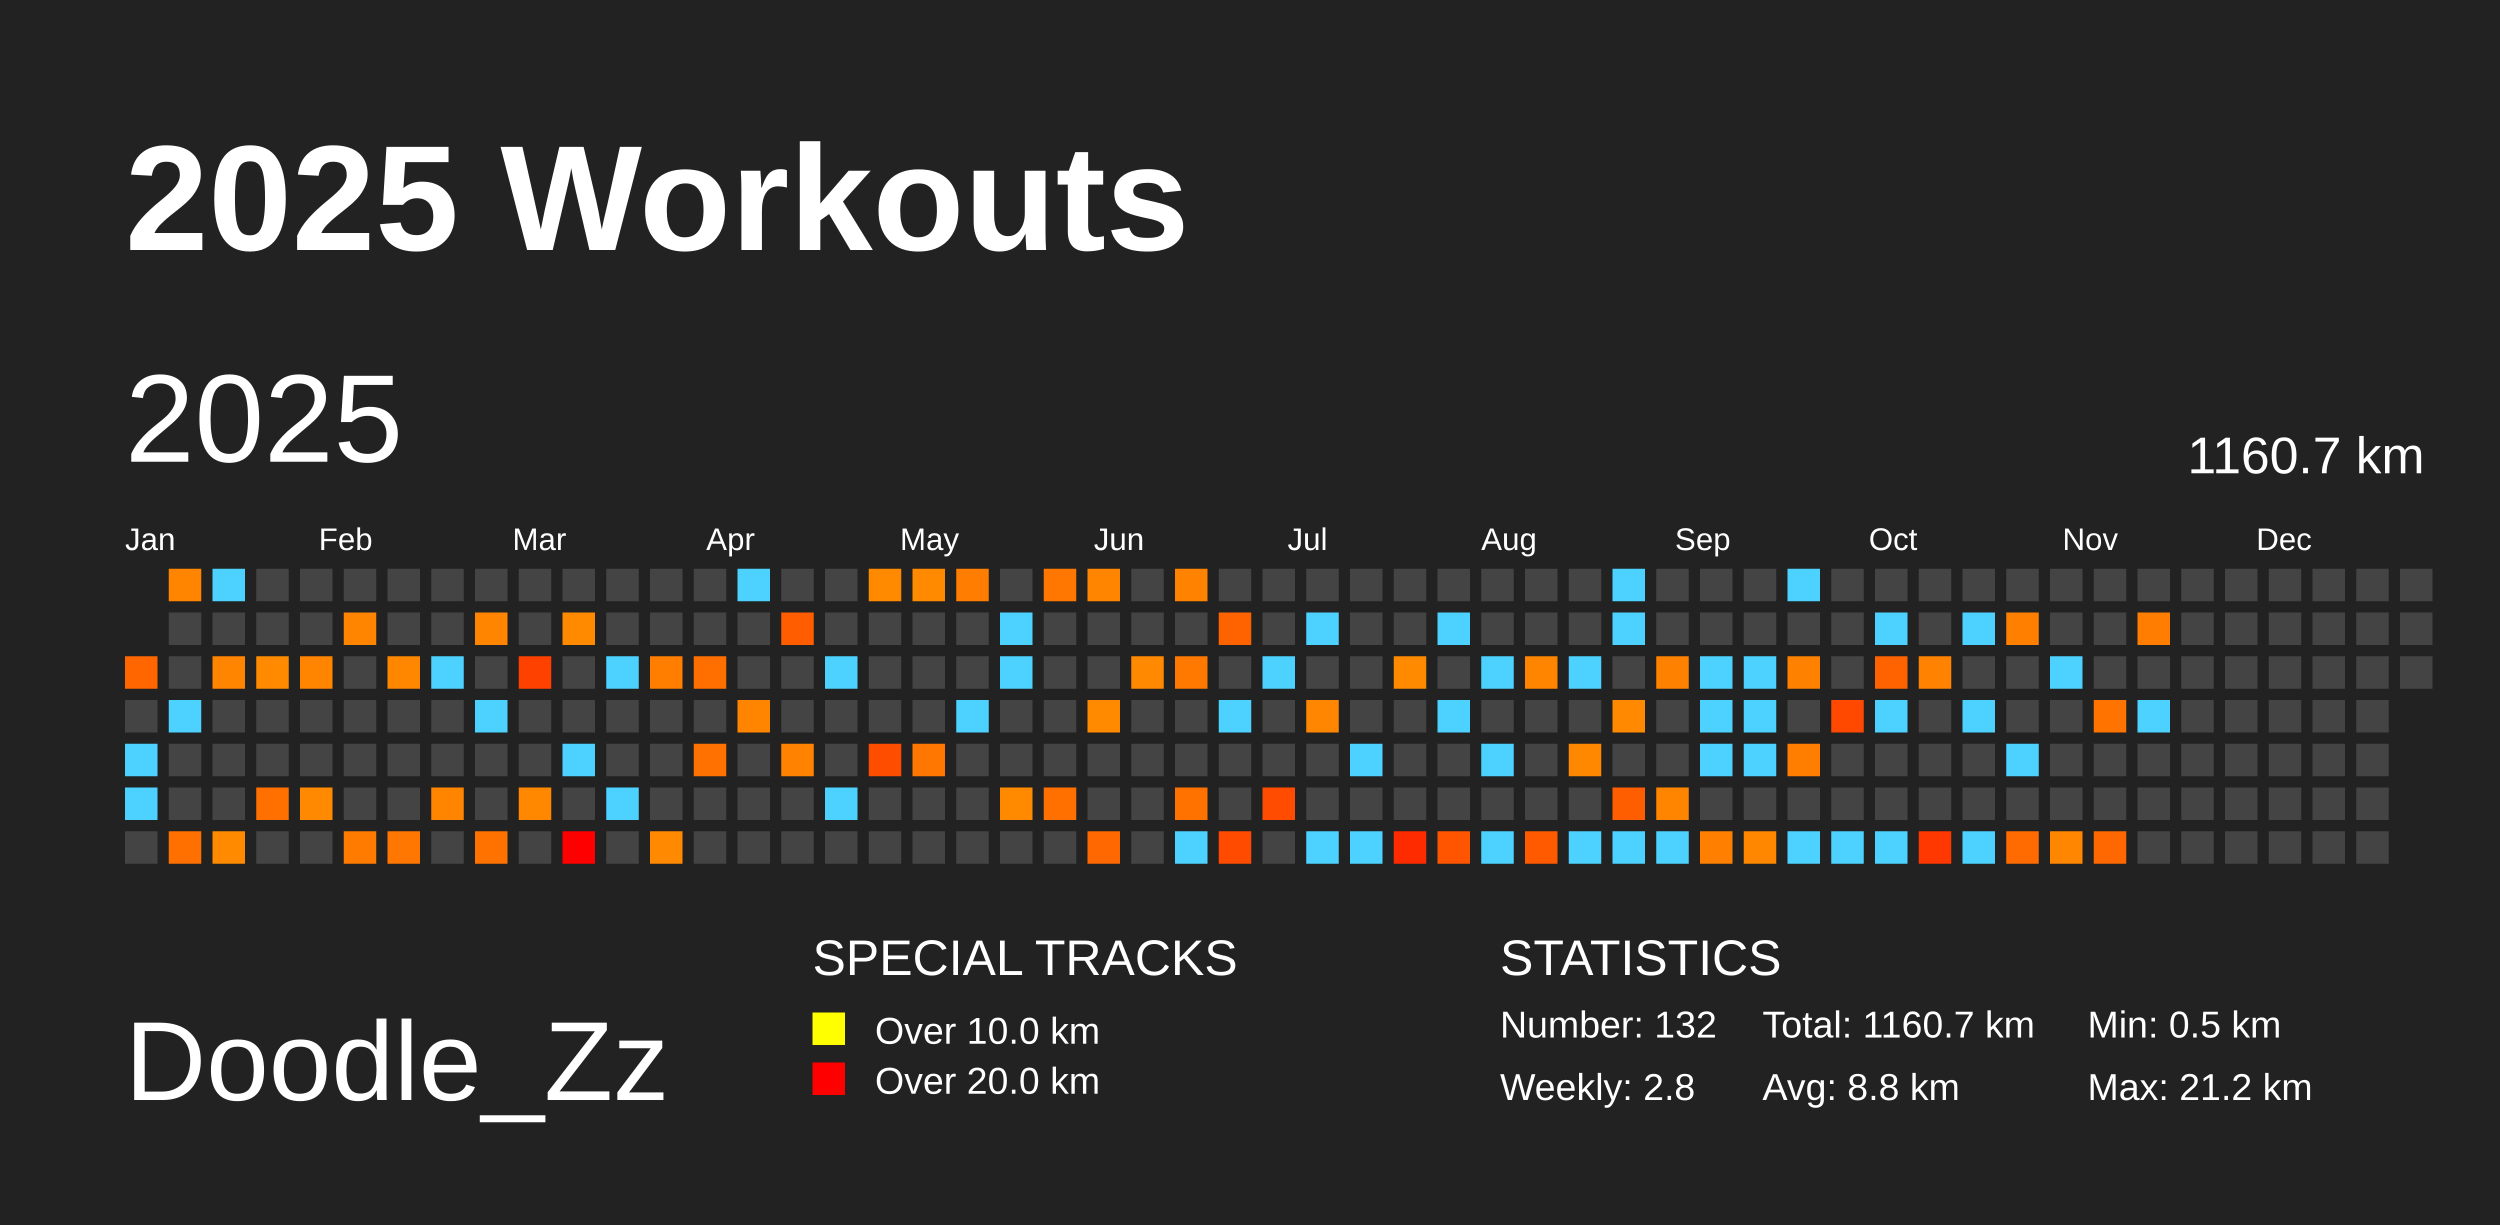
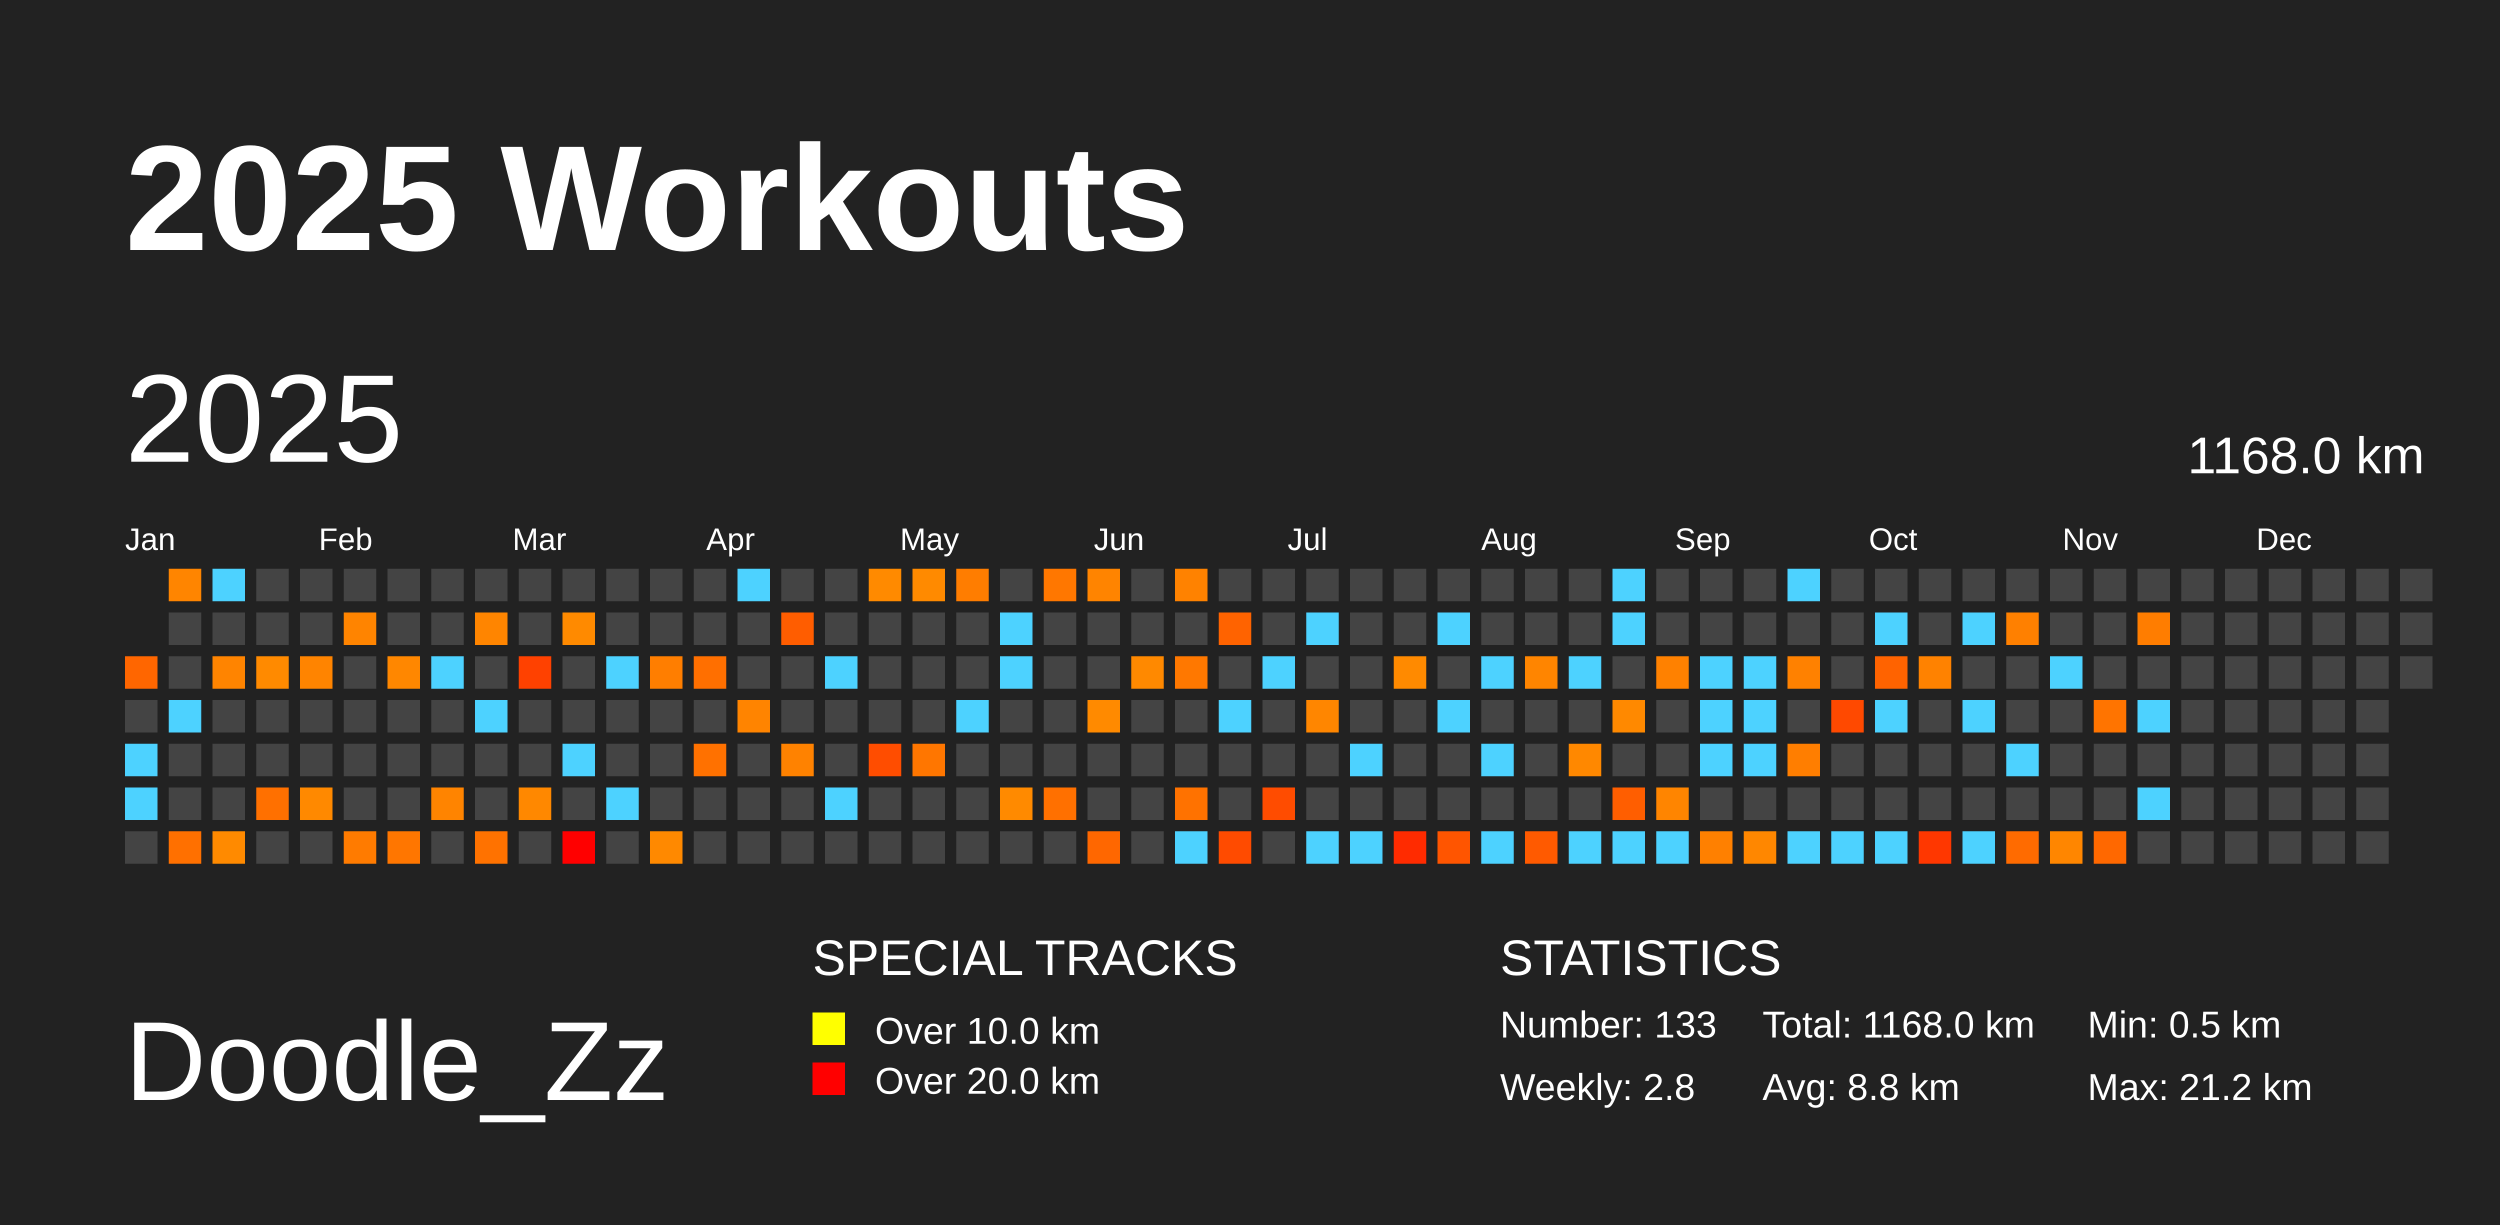
<svg xmlns="http://www.w3.org/2000/svg" baseProfile="full" height="98mm" version="1.1" viewBox="0,0,200,98" width="200mm">
  <defs />
  <rect fill="#222222" height="98" width="200" x="0" y="0" />
  <text fill="#FFFFFF" style="font-size:12px; font-family:Arial; font-weight:bold;" x="10" y="20">2025 Workouts</text>
  <text fill="#FFFFFF" style="font-size:9px; font-family:Arial" x="10" y="88">Doodle_Zz</text>
  <text fill="#FFFFFF" style="font-size:4px; font-family:Arial" x="65" y="78">SPECIAL TRACKS</text>
  <rect fill="yellow" height="2.6" width="2.6" x="65" y="81" />
  <text fill="#FFFFFF" style="font-size:3px; font-family:Arial" x="70" y="83.5">Over 10.0 km</text>
  <rect fill="red" height="2.6" width="2.6" x="65" y="85" />
  <text fill="#FFFFFF" style="font-size:3px; font-family:Arial" x="70" y="87.5">Over 20.0 km</text>
  <text fill="#FFFFFF" style="font-size:4px; font-family:Arial" x="120" y="78">STATISTICS</text>
-   <text fill="#FFFFFF" style="font-size:3px; font-family:Arial" x="120" y="83">Number: 132</text>
+   <text fill="#FFFFFF" style="font-size:3px; font-family:Arial" x="120" y="83">Number: 133</text>
  <text fill="#FFFFFF" style="font-size:3px; font-family:Arial" x="120" y="88">Weekly: 2.8</text>
-   <text fill="#FFFFFF" style="font-size:3px; font-family:Arial" x="141" y="83">Total: 1160.7 km</text>
+   <text fill="#FFFFFF" style="font-size:3px; font-family:Arial" x="141" y="83">Total: 1168.0 km</text>
  <text fill="#FFFFFF" style="font-size:3px; font-family:Arial" x="141" y="88">Avg: 8.8 km</text>
  <text fill="#FFFFFF" style="font-size:3px; font-family:Arial" x="167" y="83">Min: 0.5 km</text>
  <text fill="#FFFFFF" style="font-size:3px; font-family:Arial" x="167" y="88">Max: 21.2 km</text>
  <text dominant-baseline="hanging" fill="#FFFFFF" style="font-size:10.0px; font-family:Arial;" x="10" y="30">2025</text>
-   <text dominant-baseline="hanging" fill="#FFFFFF" style="font-size:4.125px; font-family:Arial;" x="175" y="35">1160.7 km</text>
+   <text dominant-baseline="hanging" fill="#FFFFFF" style="font-size:4.125px; font-family:Arial;" x="175" y="35">1168.0 km</text>
  <text fill="#FFFFFF" style="font-size:2.5px; font-family:Arial" x="10.0" y="44">Jan</text>
  <text fill="#FFFFFF" style="font-size:2.5px; font-family:Arial" x="25.5" y="44">Feb</text>
  <text fill="#FFFFFF" style="font-size:2.5px; font-family:Arial" x="41.0" y="44">Mar</text>
  <text fill="#FFFFFF" style="font-size:2.5px; font-family:Arial" x="56.5" y="44">Apr</text>
  <text fill="#FFFFFF" style="font-size:2.5px; font-family:Arial" x="72.0" y="44">May</text>
  <text fill="#FFFFFF" style="font-size:2.5px; font-family:Arial" x="87.5" y="44">Jun</text>
  <text fill="#FFFFFF" style="font-size:2.5px; font-family:Arial" x="103.0" y="44">Jul</text>
  <text fill="#FFFFFF" style="font-size:2.5px; font-family:Arial" x="118.5" y="44">Aug</text>
  <text fill="#FFFFFF" style="font-size:2.5px; font-family:Arial" x="134.0" y="44">Sep</text>
  <text fill="#FFFFFF" style="font-size:2.5px; font-family:Arial" x="149.5" y="44">Oct</text>
  <text fill="#FFFFFF" style="font-size:2.5px; font-family:Arial" x="165.0" y="44">Nov</text>
  <text fill="#FFFFFF" style="font-size:2.5px; font-family:Arial" x="180.5" y="44">Dec</text>
  <rect fill="#ff6600" height="2.6" width="2.6" x="10.0" y="52.5" />
  <rect fill="#444444" height="2.6" width="2.6" x="10.0" y="56.0" />
  <rect fill="#4dd2ff" height="2.6" width="2.6" x="10.0" y="59.5" />
  <rect fill="#4dd2ff" height="2.6" width="2.6" x="10.0" y="63.0" />
  <rect fill="#444444" height="2.6" width="2.6" x="10.0" y="66.5" />
  <rect fill="#ff8500" height="2.6" width="2.6" x="13.5" y="45.5" />
  <rect fill="#444444" height="2.6" width="2.6" x="13.5" y="49.0" />
  <rect fill="#444444" height="2.6" width="2.6" x="13.5" y="52.5" />
  <rect fill="#4dd2ff" height="2.6" width="2.6" x="13.5" y="56.0" />
  <rect fill="#444444" height="2.6" width="2.6" x="13.5" y="59.5" />
  <rect fill="#444444" height="2.6" width="2.6" x="13.5" y="63.0" />
  <rect fill="#ff7000" height="2.6" width="2.6" x="13.5" y="66.5" />
  <rect fill="#4dd2ff" height="2.6" width="2.6" x="17.0" y="45.5" />
  <rect fill="#444444" height="2.6" width="2.6" x="17.0" y="49.0" />
  <rect fill="#ff8400" height="2.6" width="2.6" x="17.0" y="52.5" />
  <rect fill="#444444" height="2.6" width="2.6" x="17.0" y="56.0" />
  <rect fill="#444444" height="2.6" width="2.6" x="17.0" y="59.5" />
  <rect fill="#444444" height="2.6" width="2.6" x="17.0" y="63.0" />
  <rect fill="#ff8a00" height="2.6" width="2.6" x="17.0" y="66.5" />
  <rect fill="#444444" height="2.6" width="2.6" x="20.5" y="45.5" />
  <rect fill="#444444" height="2.6" width="2.6" x="20.5" y="49.0" />
  <rect fill="#ff8a00" height="2.6" width="2.6" x="20.5" y="52.5" />
  <rect fill="#444444" height="2.6" width="2.6" x="20.5" y="56.0" />
  <rect fill="#444444" height="2.6" width="2.6" x="20.5" y="59.5" />
  <rect fill="#ff7000" height="2.6" width="2.6" x="20.5" y="63.0" />
  <rect fill="#444444" height="2.6" width="2.6" x="20.5" y="66.5" />
  <rect fill="#444444" height="2.6" width="2.6" x="24.0" y="45.5" />
  <rect fill="#444444" height="2.6" width="2.6" x="24.0" y="49.0" />
  <rect fill="#ff8400" height="2.6" width="2.6" x="24.0" y="52.5" />
  <rect fill="#444444" height="2.6" width="2.6" x="24.0" y="56.0" />
  <rect fill="#444444" height="2.6" width="2.6" x="24.0" y="59.5" />
  <rect fill="#ff8900" height="2.6" width="2.6" x="24.0" y="63.0" />
  <rect fill="#444444" height="2.6" width="2.6" x="24.0" y="66.5" />
  <rect fill="#444444" height="2.6" width="2.6" x="27.5" y="45.5" />
  <rect fill="#ff8400" height="2.6" width="2.6" x="27.5" y="49.0" />
  <rect fill="#444444" height="2.6" width="2.6" x="27.5" y="52.5" />
  <rect fill="#444444" height="2.6" width="2.6" x="27.5" y="56.0" />
  <rect fill="#444444" height="2.6" width="2.6" x="27.5" y="59.5" />
  <rect fill="#444444" height="2.6" width="2.6" x="27.5" y="63.0" />
  <rect fill="#ff7b00" height="2.6" width="2.6" x="27.5" y="66.5" />
  <rect fill="#444444" height="2.6" width="2.6" x="31.0" y="45.5" />
  <rect fill="#444444" height="2.6" width="2.6" x="31.0" y="49.0" />
  <rect fill="#ff8700" height="2.6" width="2.6" x="31.0" y="52.5" />
  <rect fill="#444444" height="2.6" width="2.6" x="31.0" y="56.0" />
  <rect fill="#444444" height="2.6" width="2.6" x="31.0" y="59.5" />
  <rect fill="#444444" height="2.6" width="2.6" x="31.0" y="63.0" />
  <rect fill="#ff7600" height="2.6" width="2.6" x="31.0" y="66.5" />
  <rect fill="#444444" height="2.6" width="2.6" x="34.5" y="45.5" />
  <rect fill="#444444" height="2.6" width="2.6" x="34.5" y="49.0" />
  <rect fill="#4dd2ff" height="2.6" width="2.6" x="34.5" y="52.5" />
  <rect fill="#444444" height="2.6" width="2.6" x="34.5" y="56.0" />
  <rect fill="#444444" height="2.6" width="2.6" x="34.5" y="59.5" />
  <rect fill="#ff8400" height="2.6" width="2.6" x="34.5" y="63.0" />
  <rect fill="#444444" height="2.6" width="2.6" x="34.5" y="66.5" />
  <rect fill="#444444" height="2.6" width="2.6" x="38.0" y="45.5" />
  <rect fill="#ff8500" height="2.6" width="2.6" x="38.0" y="49.0" />
  <rect fill="#444444" height="2.6" width="2.6" x="38.0" y="52.5" />
  <rect fill="#4dd2ff" height="2.6" width="2.6" x="38.0" y="56.0" />
  <rect fill="#444444" height="2.6" width="2.6" x="38.0" y="59.5" />
  <rect fill="#444444" height="2.6" width="2.6" x="38.0" y="63.0" />
  <rect fill="#ff7200" height="2.6" width="2.6" x="38.0" y="66.5" />
  <rect fill="#444444" height="2.6" width="2.6" x="41.5" y="45.5" />
  <rect fill="#444444" height="2.6" width="2.6" x="41.5" y="49.0" />
  <rect fill="#ff4100" height="2.6" width="2.6" x="41.5" y="52.5" />
  <rect fill="#444444" height="2.6" width="2.6" x="41.5" y="56.0" />
  <rect fill="#444444" height="2.6" width="2.6" x="41.5" y="59.5" />
  <rect fill="#ff8800" height="2.6" width="2.6" x="41.5" y="63.0" />
  <rect fill="#444444" height="2.6" width="2.6" x="41.5" y="66.5" />
  <rect fill="#444444" height="2.6" width="2.6" x="45.0" y="45.5" />
  <rect fill="#ff8a00" height="2.6" width="2.6" x="45.0" y="49.0" />
  <rect fill="#444444" height="2.6" width="2.6" x="45.0" y="52.5" />
  <rect fill="#444444" height="2.6" width="2.6" x="45.0" y="56.0" />
  <rect fill="#4dd2ff" height="2.6" width="2.6" x="45.0" y="59.5" />
  <rect fill="#444444" height="2.6" width="2.6" x="45.0" y="63.0" />
  <rect fill="red" height="2.6" width="2.6" x="45.0" y="66.5" />
  <rect fill="#444444" height="2.6" width="2.6" x="48.5" y="45.5" />
  <rect fill="#444444" height="2.6" width="2.6" x="48.5" y="49.0" />
  <rect fill="#4dd2ff" height="2.6" width="2.6" x="48.5" y="52.5" />
  <rect fill="#444444" height="2.6" width="2.6" x="48.5" y="56.0" />
  <rect fill="#444444" height="2.6" width="2.6" x="48.5" y="59.5" />
  <rect fill="#4dd2ff" height="2.6" width="2.6" x="48.5" y="63.0" />
  <rect fill="#444444" height="2.6" width="2.6" x="48.5" y="66.5" />
  <rect fill="#444444" height="2.6" width="2.6" x="52.0" y="45.5" />
  <rect fill="#444444" height="2.6" width="2.6" x="52.0" y="49.0" />
  <rect fill="#ff7e00" height="2.6" width="2.6" x="52.0" y="52.5" />
  <rect fill="#444444" height="2.6" width="2.6" x="52.0" y="56.0" />
  <rect fill="#444444" height="2.6" width="2.6" x="52.0" y="59.5" />
  <rect fill="#444444" height="2.6" width="2.6" x="52.0" y="63.0" />
  <rect fill="#ff8900" height="2.6" width="2.6" x="52.0" y="66.5" />
  <rect fill="#444444" height="2.6" width="2.6" x="55.5" y="45.5" />
  <rect fill="#444444" height="2.6" width="2.6" x="55.5" y="49.0" />
  <rect fill="#ff6f00" height="2.6" width="2.6" x="55.5" y="52.5" />
  <rect fill="#444444" height="2.6" width="2.6" x="55.5" y="56.0" />
  <rect fill="#ff7100" height="2.6" width="2.6" x="55.5" y="59.5" />
  <rect fill="#444444" height="2.6" width="2.6" x="55.5" y="63.0" />
  <rect fill="#444444" height="2.6" width="2.6" x="55.5" y="66.5" />
  <rect fill="#4dd2ff" height="2.6" width="2.6" x="59.0" y="45.5" />
  <rect fill="#444444" height="2.6" width="2.6" x="59.0" y="49.0" />
  <rect fill="#444444" height="2.6" width="2.6" x="59.0" y="52.5" />
  <rect fill="#ff8400" height="2.6" width="2.6" x="59.0" y="56.0" />
  <rect fill="#444444" height="2.6" width="2.6" x="59.0" y="59.5" />
  <rect fill="#444444" height="2.6" width="2.6" x="59.0" y="63.0" />
  <rect fill="#444444" height="2.6" width="2.6" x="59.0" y="66.5" />
  <rect fill="#444444" height="2.6" width="2.6" x="62.5" y="45.5" />
  <rect fill="#ff5d00" height="2.6" width="2.6" x="62.5" y="49.0" />
  <rect fill="#444444" height="2.6" width="2.6" x="62.5" y="52.5" />
  <rect fill="#444444" height="2.6" width="2.6" x="62.5" y="56.0" />
  <rect fill="#ff8200" height="2.6" width="2.6" x="62.5" y="59.5" />
  <rect fill="#444444" height="2.6" width="2.6" x="62.5" y="63.0" />
  <rect fill="#444444" height="2.6" width="2.6" x="62.5" y="66.5" />
  <rect fill="#444444" height="2.6" width="2.6" x="66.0" y="45.5" />
  <rect fill="#444444" height="2.6" width="2.6" x="66.0" y="49.0" />
  <rect fill="#4dd2ff" height="2.6" width="2.6" x="66.0" y="52.5" />
  <rect fill="#444444" height="2.6" width="2.6" x="66.0" y="56.0" />
  <rect fill="#444444" height="2.6" width="2.6" x="66.0" y="59.5" />
  <rect fill="#4dd2ff" height="2.6" width="2.6" x="66.0" y="63.0" />
  <rect fill="#444444" height="2.6" width="2.6" x="66.0" y="66.5" />
  <rect fill="#ff8a00" height="2.6" width="2.6" x="69.5" y="45.5" />
  <rect fill="#444444" height="2.6" width="2.6" x="69.5" y="49.0" />
  <rect fill="#444444" height="2.6" width="2.6" x="69.5" y="52.5" />
  <rect fill="#444444" height="2.6" width="2.6" x="69.5" y="56.0" />
  <rect fill="#ff4d00" height="2.6" width="2.6" x="69.5" y="59.5" />
  <rect fill="#444444" height="2.6" width="2.6" x="69.5" y="63.0" />
  <rect fill="#444444" height="2.6" width="2.6" x="69.5" y="66.5" />
  <rect fill="#ff8a00" height="2.6" width="2.6" x="73.0" y="45.5" />
  <rect fill="#444444" height="2.6" width="2.6" x="73.0" y="49.0" />
  <rect fill="#444444" height="2.6" width="2.6" x="73.0" y="52.5" />
  <rect fill="#444444" height="2.6" width="2.6" x="73.0" y="56.0" />
  <rect fill="#ff7600" height="2.6" width="2.6" x="73.0" y="59.5" />
  <rect fill="#444444" height="2.6" width="2.6" x="73.0" y="63.0" />
  <rect fill="#444444" height="2.6" width="2.6" x="73.0" y="66.5" />
  <rect fill="#ff7d00" height="2.6" width="2.6" x="76.5" y="45.5" />
  <rect fill="#444444" height="2.6" width="2.6" x="76.5" y="49.0" />
  <rect fill="#444444" height="2.6" width="2.6" x="76.5" y="52.5" />
  <rect fill="#4dd2ff" height="2.6" width="2.6" x="76.5" y="56.0" />
  <rect fill="#444444" height="2.6" width="2.6" x="76.5" y="59.5" />
  <rect fill="#444444" height="2.6" width="2.6" x="76.5" y="63.0" />
  <rect fill="#444444" height="2.6" width="2.6" x="76.5" y="66.5" />
  <rect fill="#444444" height="2.6" width="2.6" x="80.0" y="45.5" />
  <rect fill="#4dd2ff" height="2.6" width="2.6" x="80.0" y="49.0" />
  <rect fill="#4dd2ff" height="2.6" width="2.6" x="80.0" y="52.5" />
  <rect fill="#444444" height="2.6" width="2.6" x="80.0" y="56.0" />
  <rect fill="#444444" height="2.6" width="2.6" x="80.0" y="59.5" />
  <rect fill="#ff8a00" height="2.6" width="2.6" x="80.0" y="63.0" />
  <rect fill="#444444" height="2.6" width="2.6" x="80.0" y="66.5" />
  <rect fill="#ff7700" height="2.6" width="2.6" x="83.5" y="45.5" />
  <rect fill="#444444" height="2.6" width="2.6" x="83.5" y="49.0" />
  <rect fill="#444444" height="2.6" width="2.6" x="83.5" y="52.5" />
  <rect fill="#444444" height="2.6" width="2.6" x="83.5" y="56.0" />
  <rect fill="#444444" height="2.6" width="2.6" x="83.5" y="59.5" />
  <rect fill="#ff7000" height="2.6" width="2.6" x="83.5" y="63.0" />
  <rect fill="#444444" height="2.6" width="2.6" x="83.5" y="66.5" />
  <rect fill="#ff8400" height="2.6" width="2.6" x="87.0" y="45.5" />
  <rect fill="#444444" height="2.6" width="2.6" x="87.0" y="49.0" />
  <rect fill="#444444" height="2.6" width="2.6" x="87.0" y="52.5" />
  <rect fill="#ff8a00" height="2.6" width="2.6" x="87.0" y="56.0" />
  <rect fill="#444444" height="2.6" width="2.6" x="87.0" y="59.5" />
  <rect fill="#444444" height="2.6" width="2.6" x="87.0" y="63.0" />
  <rect fill="#ff6700" height="2.6" width="2.6" x="87.0" y="66.5" />
  <rect fill="#444444" height="2.6" width="2.6" x="90.5" y="45.5" />
  <rect fill="#444444" height="2.6" width="2.6" x="90.5" y="49.0" />
  <rect fill="#ff8900" height="2.6" width="2.6" x="90.5" y="52.5" />
  <rect fill="#444444" height="2.6" width="2.6" x="90.5" y="56.0" />
  <rect fill="#444444" height="2.6" width="2.6" x="90.5" y="59.5" />
  <rect fill="#444444" height="2.6" width="2.6" x="90.5" y="63.0" />
  <rect fill="#444444" height="2.6" width="2.6" x="90.5" y="66.5" />
  <rect fill="#ff8200" height="2.6" width="2.6" x="94.0" y="45.5" />
  <rect fill="#444444" height="2.6" width="2.6" x="94.0" y="49.0" />
  <rect fill="#ff7800" height="2.6" width="2.6" x="94.0" y="52.5" />
  <rect fill="#444444" height="2.6" width="2.6" x="94.0" y="56.0" />
  <rect fill="#444444" height="2.6" width="2.6" x="94.0" y="59.5" />
  <rect fill="#ff7200" height="2.6" width="2.6" x="94.0" y="63.0" />
  <rect fill="#4dd2ff" height="2.6" width="2.6" x="94.0" y="66.5" />
  <rect fill="#444444" height="2.6" width="2.6" x="97.5" y="45.5" />
  <rect fill="#ff6300" height="2.6" width="2.6" x="97.5" y="49.0" />
  <rect fill="#444444" height="2.6" width="2.6" x="97.5" y="52.5" />
  <rect fill="#4dd2ff" height="2.6" width="2.6" x="97.5" y="56.0" />
  <rect fill="#444444" height="2.6" width="2.6" x="97.5" y="59.5" />
  <rect fill="#444444" height="2.6" width="2.6" x="97.5" y="63.0" />
  <rect fill="#ff4b00" height="2.6" width="2.6" x="97.5" y="66.5" />
  <rect fill="#444444" height="2.6" width="2.6" x="101.0" y="45.5" />
  <rect fill="#444444" height="2.6" width="2.6" x="101.0" y="49.0" />
  <rect fill="#4dd2ff" height="2.6" width="2.6" x="101.0" y="52.5" />
  <rect fill="#444444" height="2.6" width="2.6" x="101.0" y="56.0" />
  <rect fill="#444444" height="2.6" width="2.6" x="101.0" y="59.5" />
  <rect fill="#ff4c00" height="2.6" width="2.6" x="101.0" y="63.0" />
  <rect fill="#444444" height="2.6" width="2.6" x="101.0" y="66.5" />
  <rect fill="#444444" height="2.6" width="2.6" x="104.5" y="45.5" />
  <rect fill="#4dd2ff" height="2.6" width="2.6" x="104.5" y="49.0" />
  <rect fill="#444444" height="2.6" width="2.6" x="104.5" y="52.5" />
  <rect fill="#ff8600" height="2.6" width="2.6" x="104.5" y="56.0" />
  <rect fill="#444444" height="2.6" width="2.6" x="104.5" y="59.5" />
  <rect fill="#444444" height="2.6" width="2.6" x="104.5" y="63.0" />
  <rect fill="#4dd2ff" height="2.6" width="2.6" x="104.5" y="66.5" />
  <rect fill="#444444" height="2.6" width="2.6" x="108.0" y="45.5" />
  <rect fill="#444444" height="2.6" width="2.6" x="108.0" y="49.0" />
  <rect fill="#444444" height="2.6" width="2.6" x="108.0" y="52.5" />
  <rect fill="#444444" height="2.6" width="2.6" x="108.0" y="56.0" />
  <rect fill="#4dd2ff" height="2.6" width="2.6" x="108.0" y="59.5" />
  <rect fill="#444444" height="2.6" width="2.6" x="108.0" y="63.0" />
  <rect fill="#4dd2ff" height="2.6" width="2.6" x="108.0" y="66.5" />
  <rect fill="#444444" height="2.6" width="2.6" x="111.5" y="45.5" />
  <rect fill="#444444" height="2.6" width="2.6" x="111.5" y="49.0" />
  <rect fill="#ff8a00" height="2.6" width="2.6" x="111.5" y="52.5" />
  <rect fill="#444444" height="2.6" width="2.6" x="111.5" y="56.0" />
  <rect fill="#444444" height="2.6" width="2.6" x="111.5" y="59.5" />
  <rect fill="#444444" height="2.6" width="2.6" x="111.5" y="63.0" />
  <rect fill="#ff2b00" height="2.6" width="2.6" x="111.5" y="66.5" />
  <rect fill="#444444" height="2.6" width="2.6" x="115.0" y="45.5" />
  <rect fill="#4dd2ff" height="2.6" width="2.6" x="115.0" y="49.0" />
  <rect fill="#444444" height="2.6" width="2.6" x="115.0" y="52.5" />
  <rect fill="#4dd2ff" height="2.6" width="2.6" x="115.0" y="56.0" />
  <rect fill="#444444" height="2.6" width="2.6" x="115.0" y="59.5" />
  <rect fill="#444444" height="2.6" width="2.6" x="115.0" y="63.0" />
  <rect fill="#ff5500" height="2.6" width="2.6" x="115.0" y="66.5" />
  <rect fill="#444444" height="2.6" width="2.6" x="118.5" y="45.5" />
  <rect fill="#444444" height="2.6" width="2.6" x="118.5" y="49.0" />
  <rect fill="#4dd2ff" height="2.6" width="2.6" x="118.5" y="52.5" />
  <rect fill="#444444" height="2.6" width="2.6" x="118.5" y="56.0" />
  <rect fill="#4dd2ff" height="2.6" width="2.6" x="118.5" y="59.5" />
  <rect fill="#444444" height="2.6" width="2.6" x="118.5" y="63.0" />
  <rect fill="#4dd2ff" height="2.6" width="2.6" x="118.5" y="66.5" />
  <rect fill="#444444" height="2.6" width="2.6" x="122.0" y="45.5" />
  <rect fill="#444444" height="2.6" width="2.6" x="122.0" y="49.0" />
  <rect fill="#ff8500" height="2.6" width="2.6" x="122.0" y="52.5" />
  <rect fill="#444444" height="2.6" width="2.6" x="122.0" y="56.0" />
  <rect fill="#444444" height="2.6" width="2.6" x="122.0" y="59.5" />
  <rect fill="#444444" height="2.6" width="2.6" x="122.0" y="63.0" />
  <rect fill="#ff5a00" height="2.6" width="2.6" x="122.0" y="66.5" />
  <rect fill="#444444" height="2.6" width="2.6" x="125.5" y="45.5" />
  <rect fill="#444444" height="2.6" width="2.6" x="125.5" y="49.0" />
  <rect fill="#4dd2ff" height="2.6" width="2.6" x="125.5" y="52.5" />
  <rect fill="#444444" height="2.6" width="2.6" x="125.5" y="56.0" />
  <rect fill="#ff8800" height="2.6" width="2.6" x="125.5" y="59.5" />
  <rect fill="#444444" height="2.6" width="2.6" x="125.5" y="63.0" />
  <rect fill="#4dd2ff" height="2.6" width="2.6" x="125.5" y="66.5" />
  <rect fill="#4dd2ff" height="2.6" width="2.6" x="129.0" y="45.5" />
  <rect fill="#4dd2ff" height="2.6" width="2.6" x="129.0" y="49.0" />
  <rect fill="#444444" height="2.6" width="2.6" x="129.0" y="52.5" />
  <rect fill="#ff8900" height="2.6" width="2.6" x="129.0" y="56.0" />
  <rect fill="#444444" height="2.6" width="2.6" x="129.0" y="59.5" />
  <rect fill="#ff5e00" height="2.6" width="2.6" x="129.0" y="63.0" />
  <rect fill="#4dd2ff" height="2.6" width="2.6" x="129.0" y="66.5" />
  <rect fill="#444444" height="2.6" width="2.6" x="132.5" y="45.5" />
  <rect fill="#444444" height="2.6" width="2.6" x="132.5" y="49.0" />
  <rect fill="#ff8100" height="2.6" width="2.6" x="132.5" y="52.5" />
  <rect fill="#444444" height="2.6" width="2.6" x="132.5" y="56.0" />
  <rect fill="#444444" height="2.6" width="2.6" x="132.5" y="59.5" />
  <rect fill="#ff8500" height="2.6" width="2.6" x="132.5" y="63.0" />
  <rect fill="#4dd2ff" height="2.6" width="2.6" x="132.5" y="66.5" />
  <rect fill="#444444" height="2.6" width="2.6" x="136.0" y="45.5" />
  <rect fill="#444444" height="2.6" width="2.6" x="136.0" y="49.0" />
  <rect fill="#4dd2ff" height="2.6" width="2.6" x="136.0" y="52.5" />
  <rect fill="#4dd2ff" height="2.6" width="2.6" x="136.0" y="56.0" />
  <rect fill="#4dd2ff" height="2.6" width="2.6" x="136.0" y="59.5" />
  <rect fill="#444444" height="2.6" width="2.6" x="136.0" y="63.0" />
  <rect fill="#ff8000" height="2.6" width="2.6" x="136.0" y="66.5" />
  <rect fill="#444444" height="2.6" width="2.6" x="139.5" y="45.5" />
  <rect fill="#444444" height="2.6" width="2.6" x="139.5" y="49.0" />
  <rect fill="#4dd2ff" height="2.6" width="2.6" x="139.5" y="52.5" />
  <rect fill="#4dd2ff" height="2.6" width="2.6" x="139.5" y="56.0" />
  <rect fill="#4dd2ff" height="2.6" width="2.6" x="139.5" y="59.5" />
  <rect fill="#444444" height="2.6" width="2.6" x="139.5" y="63.0" />
  <rect fill="#ff8700" height="2.6" width="2.6" x="139.5" y="66.5" />
  <rect fill="#4dd2ff" height="2.6" width="2.6" x="143.0" y="45.5" />
  <rect fill="#444444" height="2.6" width="2.6" x="143.0" y="49.0" />
  <rect fill="#ff8100" height="2.6" width="2.6" x="143.0" y="52.5" />
  <rect fill="#444444" height="2.6" width="2.6" x="143.0" y="56.0" />
  <rect fill="#ff7e00" height="2.6" width="2.6" x="143.0" y="59.5" />
  <rect fill="#444444" height="2.6" width="2.6" x="143.0" y="63.0" />
  <rect fill="#4dd2ff" height="2.6" width="2.6" x="143.0" y="66.5" />
  <rect fill="#444444" height="2.6" width="2.6" x="146.5" y="45.5" />
  <rect fill="#444444" height="2.6" width="2.6" x="146.5" y="49.0" />
  <rect fill="#444444" height="2.6" width="2.6" x="146.5" y="52.5" />
  <rect fill="#ff4900" height="2.6" width="2.6" x="146.5" y="56.0" />
  <rect fill="#444444" height="2.6" width="2.6" x="146.5" y="59.5" />
  <rect fill="#444444" height="2.6" width="2.6" x="146.5" y="63.0" />
  <rect fill="#4dd2ff" height="2.6" width="2.6" x="146.5" y="66.5" />
  <rect fill="#444444" height="2.6" width="2.6" x="150.0" y="45.5" />
  <rect fill="#4dd2ff" height="2.6" width="2.6" x="150.0" y="49.0" />
  <rect fill="#ff6300" height="2.6" width="2.6" x="150.0" y="52.5" />
  <rect fill="#4dd2ff" height="2.6" width="2.6" x="150.0" y="56.0" />
  <rect fill="#444444" height="2.6" width="2.6" x="150.0" y="59.5" />
  <rect fill="#444444" height="2.6" width="2.6" x="150.0" y="63.0" />
  <rect fill="#4dd2ff" height="2.6" width="2.6" x="150.0" y="66.5" />
  <rect fill="#444444" height="2.6" width="2.6" x="153.5" y="45.5" />
  <rect fill="#444444" height="2.6" width="2.6" x="153.5" y="49.0" />
  <rect fill="#ff8200" height="2.6" width="2.6" x="153.5" y="52.5" />
  <rect fill="#444444" height="2.6" width="2.6" x="153.5" y="56.0" />
  <rect fill="#444444" height="2.6" width="2.6" x="153.5" y="59.5" />
  <rect fill="#444444" height="2.6" width="2.6" x="153.5" y="63.0" />
  <rect fill="#ff3700" height="2.6" width="2.6" x="153.5" y="66.5" />
  <rect fill="#444444" height="2.6" width="2.6" x="157.0" y="45.5" />
  <rect fill="#4dd2ff" height="2.6" width="2.6" x="157.0" y="49.0" />
  <rect fill="#444444" height="2.6" width="2.6" x="157.0" y="52.5" />
  <rect fill="#4dd2ff" height="2.6" width="2.6" x="157.0" y="56.0" />
  <rect fill="#444444" height="2.6" width="2.6" x="157.0" y="59.5" />
  <rect fill="#444444" height="2.6" width="2.6" x="157.0" y="63.0" />
  <rect fill="#4dd2ff" height="2.6" width="2.6" x="157.0" y="66.5" />
  <rect fill="#444444" height="2.6" width="2.6" x="160.5" y="45.5" />
  <rect fill="#ff8000" height="2.6" width="2.6" x="160.5" y="49.0" />
  <rect fill="#444444" height="2.6" width="2.6" x="160.5" y="52.5" />
  <rect fill="#444444" height="2.6" width="2.6" x="160.5" y="56.0" />
  <rect fill="#4dd2ff" height="2.6" width="2.6" x="160.5" y="59.5" />
  <rect fill="#444444" height="2.6" width="2.6" x="160.5" y="63.0" />
  <rect fill="#ff6b00" height="2.6" width="2.6" x="160.5" y="66.5" />
  <rect fill="#444444" height="2.6" width="2.6" x="164.0" y="45.5" />
  <rect fill="#444444" height="2.6" width="2.6" x="164.0" y="49.0" />
  <rect fill="#4dd2ff" height="2.6" width="2.6" x="164.0" y="52.5" />
  <rect fill="#444444" height="2.6" width="2.6" x="164.0" y="56.0" />
  <rect fill="#444444" height="2.6" width="2.6" x="164.0" y="59.5" />
  <rect fill="#444444" height="2.6" width="2.6" x="164.0" y="63.0" />
  <rect fill="#ff8600" height="2.6" width="2.6" x="164.0" y="66.5" />
  <rect fill="#444444" height="2.6" width="2.6" x="167.5" y="45.5" />
  <rect fill="#444444" height="2.6" width="2.6" x="167.5" y="49.0" />
  <rect fill="#444444" height="2.6" width="2.6" x="167.5" y="52.5" />
  <rect fill="#ff7400" height="2.6" width="2.6" x="167.5" y="56.0" />
  <rect fill="#444444" height="2.6" width="2.6" x="167.5" y="59.5" />
  <rect fill="#444444" height="2.6" width="2.6" x="167.5" y="63.0" />
  <rect fill="#ff6800" height="2.6" width="2.6" x="167.5" y="66.5" />
  <rect fill="#444444" height="2.6" width="2.6" x="171.0" y="45.5" />
  <rect fill="#ff7d00" height="2.6" width="2.6" x="171.0" y="49.0" />
  <rect fill="#444444" height="2.6" width="2.6" x="171.0" y="52.5" />
  <rect fill="#4dd2ff" height="2.6" width="2.6" x="171.0" y="56.0" />
  <rect fill="#444444" height="2.6" width="2.6" x="171.0" y="59.5" />
-   <rect fill="#444444" height="2.6" width="2.6" x="171.0" y="63.0" />
+   <rect fill="#4dd2ff" height="2.6" width="2.6" x="171.0" y="63.0" />
  <rect fill="#444444" height="2.6" width="2.6" x="171.0" y="66.5" />
  <rect fill="#444444" height="2.6" width="2.6" x="174.5" y="45.5" />
  <rect fill="#444444" height="2.6" width="2.6" x="174.5" y="49.0" />
  <rect fill="#444444" height="2.6" width="2.6" x="174.5" y="52.5" />
  <rect fill="#444444" height="2.6" width="2.6" x="174.5" y="56.0" />
  <rect fill="#444444" height="2.6" width="2.6" x="174.5" y="59.5" />
  <rect fill="#444444" height="2.6" width="2.6" x="174.5" y="63.0" />
  <rect fill="#444444" height="2.6" width="2.6" x="174.5" y="66.5" />
  <rect fill="#444444" height="2.6" width="2.6" x="178.0" y="45.5" />
  <rect fill="#444444" height="2.6" width="2.6" x="178.0" y="49.0" />
  <rect fill="#444444" height="2.6" width="2.6" x="178.0" y="52.5" />
  <rect fill="#444444" height="2.6" width="2.6" x="178.0" y="56.0" />
  <rect fill="#444444" height="2.6" width="2.6" x="178.0" y="59.5" />
  <rect fill="#444444" height="2.6" width="2.6" x="178.0" y="63.0" />
  <rect fill="#444444" height="2.6" width="2.6" x="178.0" y="66.5" />
  <rect fill="#444444" height="2.6" width="2.6" x="181.5" y="45.5" />
  <rect fill="#444444" height="2.6" width="2.6" x="181.5" y="49.0" />
  <rect fill="#444444" height="2.6" width="2.6" x="181.5" y="52.5" />
  <rect fill="#444444" height="2.6" width="2.6" x="181.5" y="56.0" />
  <rect fill="#444444" height="2.6" width="2.6" x="181.5" y="59.5" />
  <rect fill="#444444" height="2.6" width="2.6" x="181.5" y="63.0" />
  <rect fill="#444444" height="2.6" width="2.6" x="181.5" y="66.5" />
  <rect fill="#444444" height="2.6" width="2.6" x="185.0" y="45.5" />
  <rect fill="#444444" height="2.6" width="2.6" x="185.0" y="49.0" />
  <rect fill="#444444" height="2.6" width="2.6" x="185.0" y="52.5" />
  <rect fill="#444444" height="2.6" width="2.6" x="185.0" y="56.0" />
  <rect fill="#444444" height="2.6" width="2.6" x="185.0" y="59.5" />
  <rect fill="#444444" height="2.6" width="2.6" x="185.0" y="63.0" />
  <rect fill="#444444" height="2.6" width="2.6" x="185.0" y="66.5" />
  <rect fill="#444444" height="2.6" width="2.6" x="188.5" y="45.5" />
  <rect fill="#444444" height="2.6" width="2.6" x="188.5" y="49.0" />
  <rect fill="#444444" height="2.6" width="2.6" x="188.5" y="52.5" />
  <rect fill="#444444" height="2.6" width="2.6" x="188.5" y="56.0" />
  <rect fill="#444444" height="2.6" width="2.6" x="188.5" y="59.5" />
  <rect fill="#444444" height="2.6" width="2.6" x="188.5" y="63.0" />
  <rect fill="#444444" height="2.6" width="2.6" x="188.5" y="66.5" />
  <rect fill="#444444" height="2.6" width="2.6" x="192.0" y="45.5" />
  <rect fill="#444444" height="2.6" width="2.6" x="192.0" y="49.0" />
  <rect fill="#444444" height="2.6" width="2.6" x="192.0" y="52.5" />
</svg>
